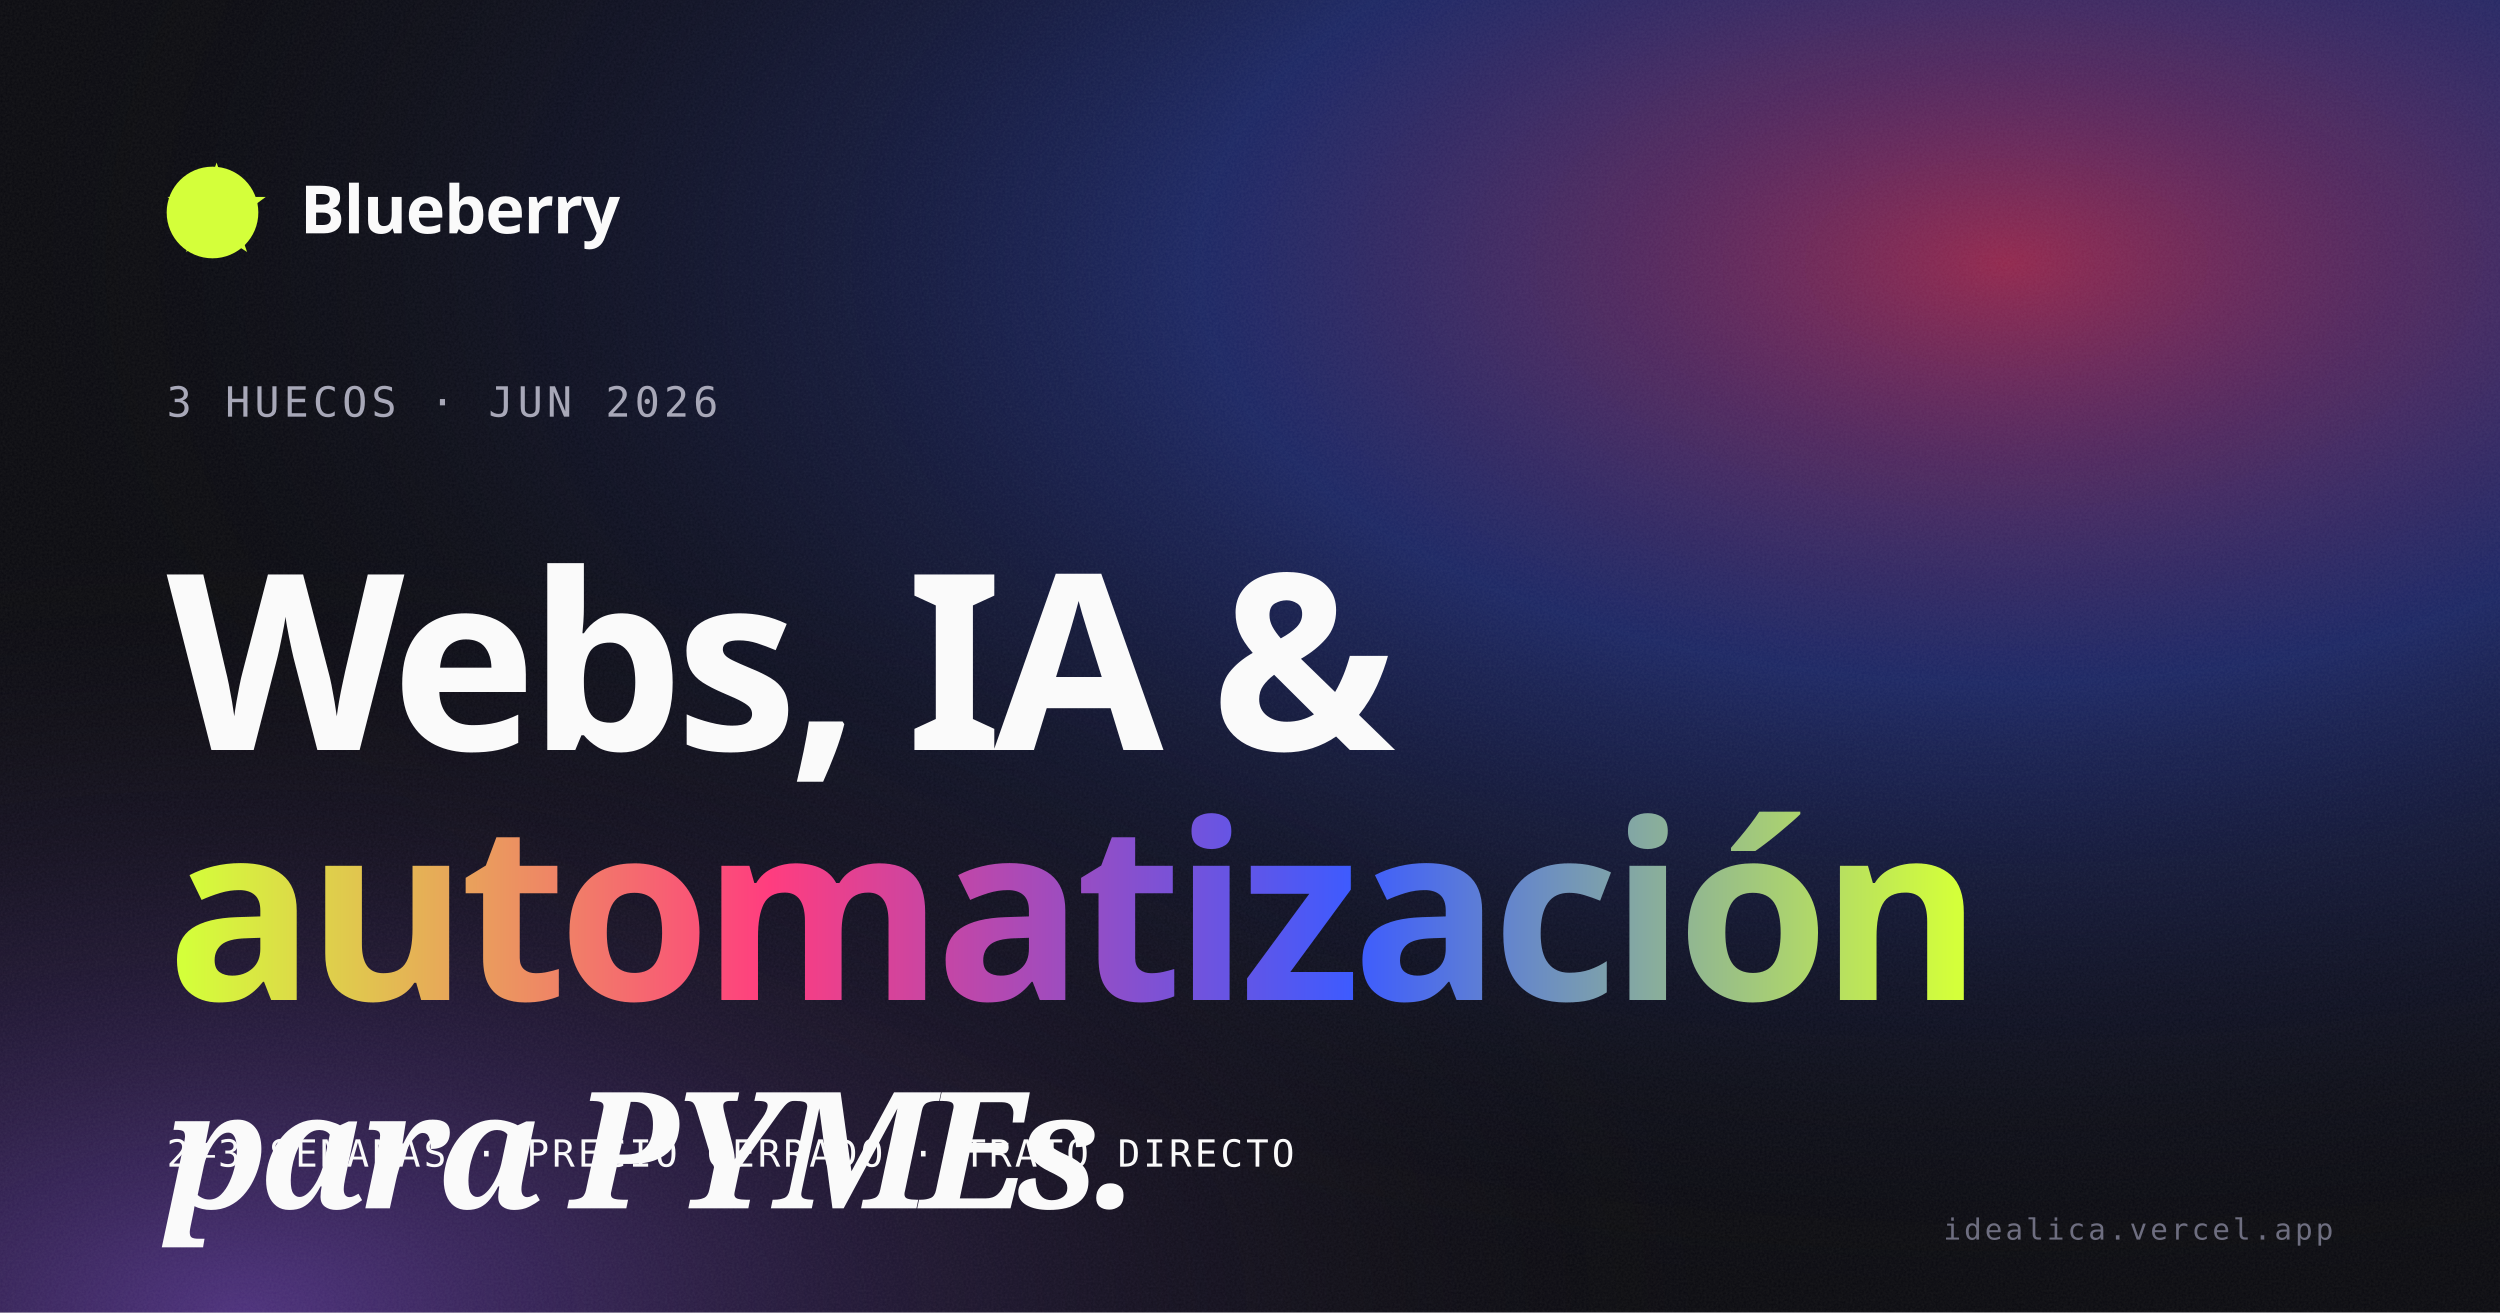
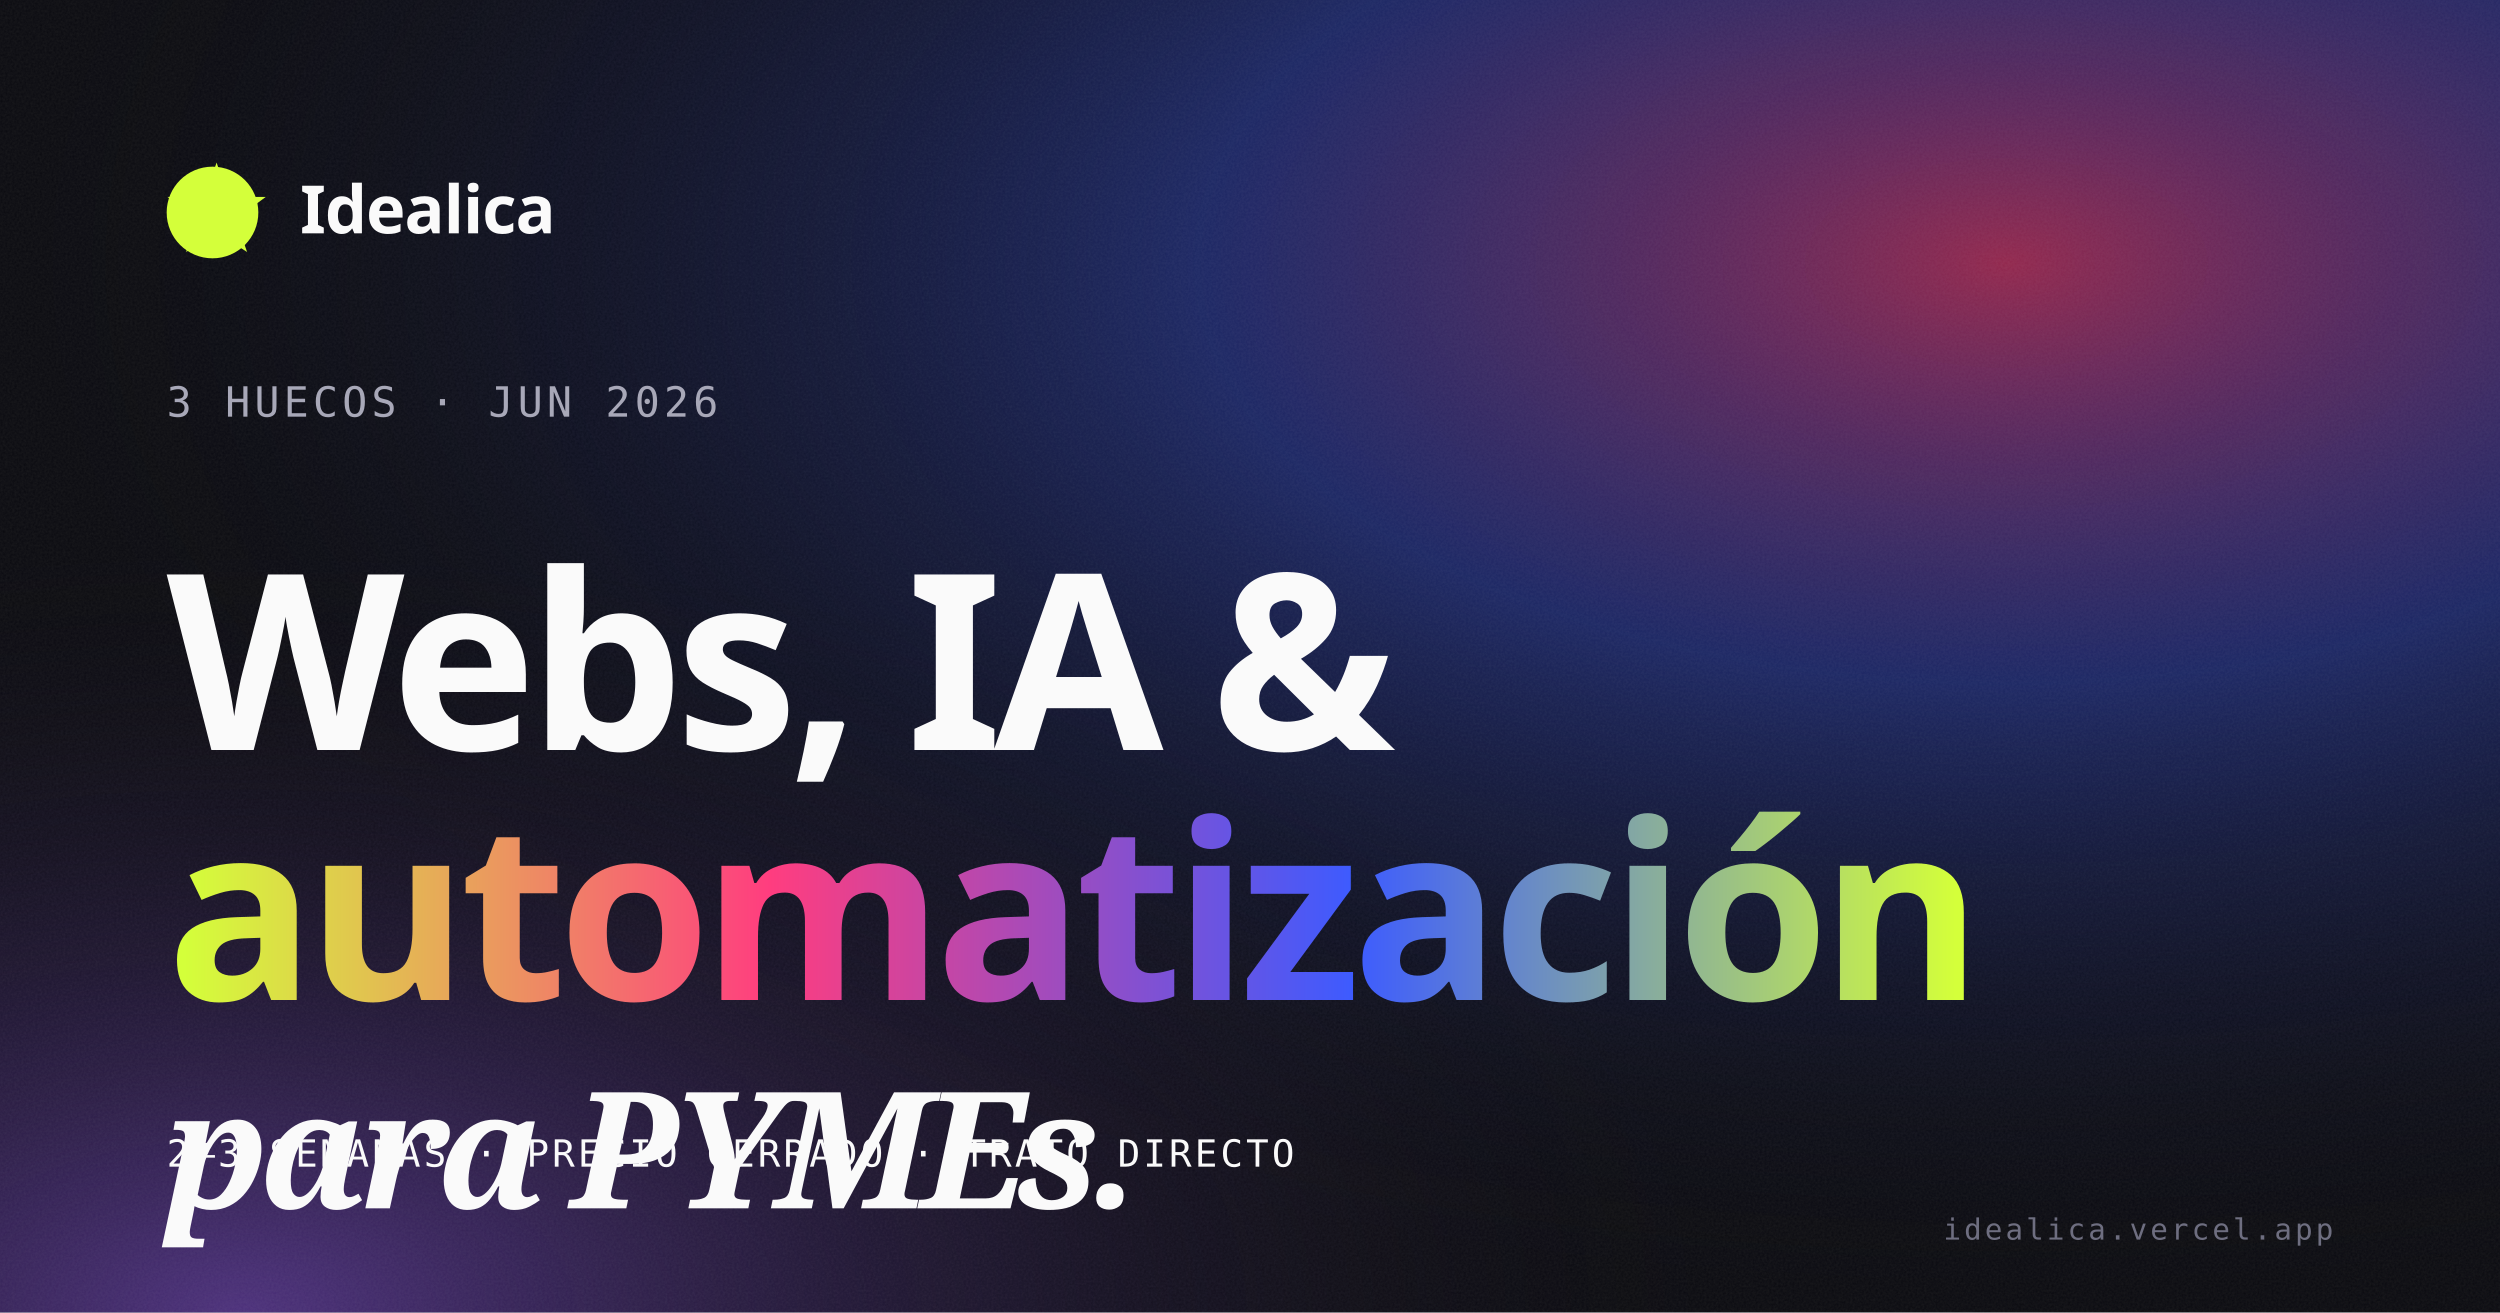
<svg xmlns="http://www.w3.org/2000/svg" viewBox="0 0 1200 630" width="1200" height="630">
  <defs>
    <radialGradient id="bgGlow" cx="80%" cy="20%" r="80%">
      <stop offset="0%" stop-color="#FF3D7F" stop-opacity=".55" />
      <stop offset="40%" stop-color="#3D5BFF" stop-opacity=".35" />
      <stop offset="100%" stop-color="#0A0A0F" stop-opacity="0" />
    </radialGradient>
    <radialGradient id="bgGlow2" cx="10%" cy="100%" r="60%">
      <stop offset="0%" stop-color="#9B5DFF" stop-opacity=".45" />
      <stop offset="100%" stop-color="#0A0A0F" stop-opacity="0" />
    </radialGradient>
    <linearGradient id="kin" x1="0" y1="0" x2="1" y2="0">
      <stop offset="0%" stop-color="#D4FF3A" />
      <stop offset="33%" stop-color="#FF3D7F" />
      <stop offset="66%" stop-color="#3D5BFF" />
      <stop offset="100%" stop-color="#D4FF3A" />
    </linearGradient>
    <filter id="noise">
      <feTurbulence type="fractalNoise" baseFrequency="0.9" numOctaves="2" stitchTiles="stitch" />
      <feColorMatrix values="0 0 0 0 1  0 0 0 0 1  0 0 0 0 1  0 0 0 .06 0" />
    </filter>
  </defs>
  <rect width="1200" height="630" fill="#0A0A0F" />
  <rect width="1200" height="630" fill="url(#bgGlow)" />
  <rect width="1200" height="630" fill="url(#bgGlow2)" />
  <rect width="1200" height="630" filter="url(#noise)" />
  <g transform="translate(80, 80)">
    <circle cx="22" cy="22" r="22" fill="#D4FF3A" />
    <path d="M22 0 L26.7 14 L42 14 L29.8 23 L34.4 36.4 L22 28.5 L9.6 36.4 L14.2 23 L2 14 L17.3 14 Z" fill="#D4FF3A" transform="translate(-2,-2) scale(1.18)" />
-     <text x="64" y="32" fill="#FAFAFA" font-family="Space Grotesk, system-ui, sans-serif" font-size="32" font-weight="600" letter-spacing="-0.5">Blueberry</text>
+     <text x="64" y="32" fill="#FAFAFA" font-family="Space Grotesk, system-ui, sans-serif" font-size="32" font-weight="600" letter-spacing="-0.5">Idealica</text>
  </g>
  <g transform="translate(80, 200)">
    <text x="0" y="0" fill="#A8A8B8" font-family="JetBrains Mono, monospace" font-size="20" letter-spacing="2" text-transform="uppercase">3 HUECOS · JUN 2026</text>
  </g>
  <g transform="translate(80, 260)" font-family="Space Grotesk, system-ui, sans-serif" font-weight="600" letter-spacing="-4">
    <text x="0" y="100" fill="#FAFAFA" font-size="118">Webs, IA &amp;</text>
    <text x="0" y="220" font-size="118" fill="url(#kin)">automatización</text>
    <text x="0" y="320" fill="#FAFAFA" font-size="78" font-style="italic" font-family="Instrument Serif, serif">para PYMEs.</text>
  </g>
  <g transform="translate(80, 560)" font-family="JetBrains Mono, monospace" font-size="18" letter-spacing="1.5">
    <text x="0" y="0" fill="#FAFAFA">2–3 SEMANAS · PRECIO CERRADO · TRATO DIRECTO</text>
  </g>
  <text x="1120" y="595" fill="#6E6E80" font-family="JetBrains Mono, monospace" font-size="14" letter-spacing="1.5" text-anchor="end">idealica.vercel.app</text>
</svg>
